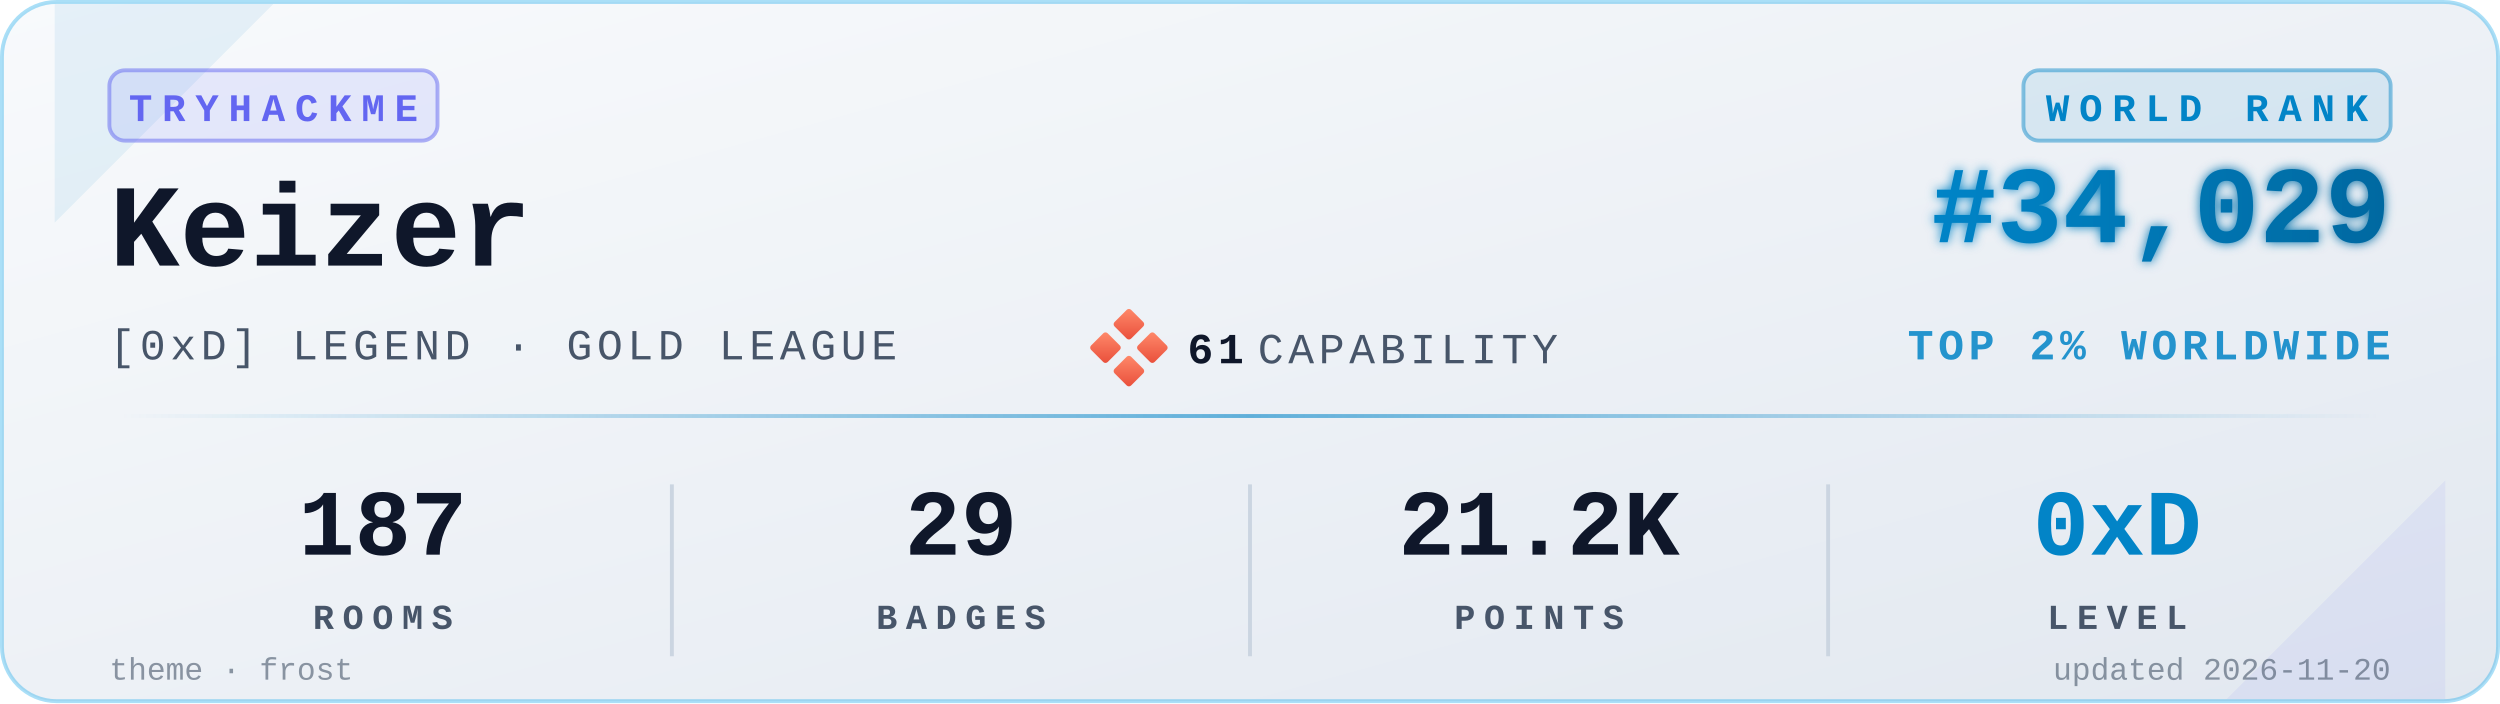
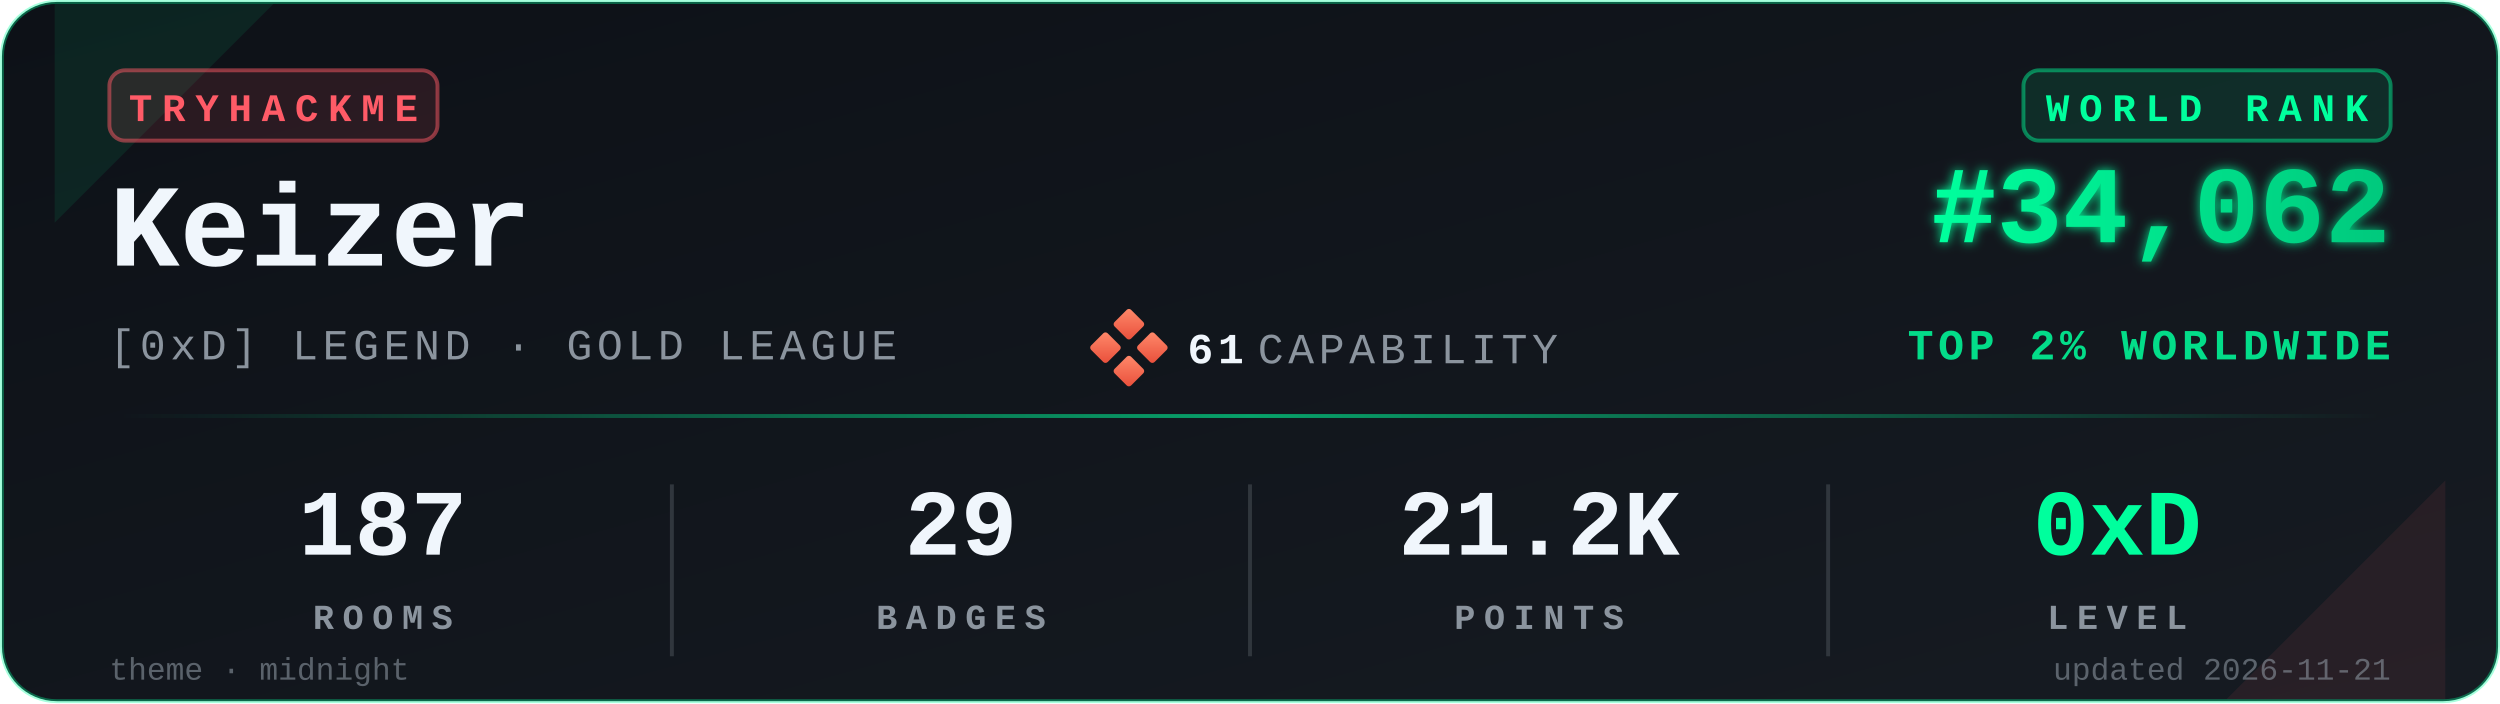
<svg xmlns="http://www.w3.org/2000/svg" viewBox="0 0 640 180" width="640" height="180" role="img" aria-label="TryHackMe stats for Keizer">
  <defs>
    <linearGradient id="bgGrad" x1="0" y1="0" x2="1" y2="1">
-       <stop offset="0%" stop-color="#f8fafc" />
-       <stop offset="100%" stop-color="#e2e8f0" />
+       <stop offset="0%" stop-color="#0d1117" />
+       <stop offset="100%" stop-color="#161b22" />
    </linearGradient>
    <linearGradient id="rankGrad" x1="0" y1="0" x2="1" y2="0">
-       <stop offset="0%" stop-color="#0284C7" />
-       <stop offset="100%" stop-color="#0369A1" />
+       <stop offset="0%" stop-color="#00FF9D" />
+       <stop offset="100%" stop-color="#00C97D" />
    </linearGradient>
    <linearGradient id="accentGrad" x1="0" y1="0" x2="1" y2="0">
-       <stop offset="0%" stop-color="#0284C7" stop-opacity="0" />
-       <stop offset="50%" stop-color="#0284C7" stop-opacity="0.6" />
-       <stop offset="100%" stop-color="#0284C7" stop-opacity="0" />
+       <stop offset="0%" stop-color="#00FF9D" stop-opacity="0" />
+       <stop offset="50%" stop-color="#00FF9D" stop-opacity="0.6" />
+       <stop offset="100%" stop-color="#00FF9D" stop-opacity="0" />
    </linearGradient>
    <linearGradient id="capGrad" x1="0" y1="0" x2="1" y2="1">
      <stop offset="0%" stop-color="#ff8a6b" />
      <stop offset="100%" stop-color="#e94e3a" />
    </linearGradient>
    <filter id="glow" x="-20%" y="-20%" width="140%" height="140%">
      <feGaussianBlur stdDeviation="1.4" result="b" />
      <feMerge>
        <feMergeNode in="b" />
        <feMergeNode in="SourceGraphic" />
      </feMerge>
    </filter>
  </defs>
-   <rect x="0.5" y="0.5" width="639" height="179" rx="14" ry="14" fill="url(#bgGrad)" stroke="#0EA5E9" stroke-opacity="0.35" stroke-width="1" />
-   <path d="M 14,1 L 70,1 L 14,57 Z" fill="#0284C7" opacity="0.08" />
-   <path d="M 626,179 L 570,179 L 626,123 Z" fill="#6366F1" opacity="0.08" />
+   <rect x="0.5" y="0.5" width="639" height="179" rx="14" ry="14" fill="url(#bgGrad)" stroke="#00FF9D" stroke-opacity="0.35" stroke-width="1" />
+   <path d="M 14,1 L 70,1 L 14,57 Z" fill="#00FF9D" opacity="0.08" />
+   <path d="M 626,179 L 570,179 L 626,123 Z" fill="#FF5B67" opacity="0.08" />
  <g transform="translate(28,18)">
-     <rect x="0" y="0" width="84" height="18" rx="4" ry="4" fill="#6366F1" fill-opacity="0.12" stroke="#6366F1" stroke-opacity="0.5" />
-     <text x="42" y="13" fill="#6366F1" font-family="ui-monospace,'SF Mono','Menlo','Cascadia Code','Consolas','Liberation Mono',monospace" font-size="10" font-weight="700" letter-spacing="2.5" text-anchor="middle">TRYHACKME</text>
+     <rect x="0" y="0" width="84" height="18" rx="4" ry="4" fill="#FF5B67" fill-opacity="0.12" stroke="#FF5B67" stroke-opacity="0.5" />
+     <text x="42" y="13" fill="#FF5B67" font-family="ui-monospace,'SF Mono','Menlo','Cascadia Code','Consolas','Liberation Mono',monospace" font-size="10" font-weight="700" letter-spacing="2.5" text-anchor="middle">TRYHACKME</text>
  </g>
-   <text x="28" y="68" fill="#0f172a" font-family="ui-monospace,'SF Mono','Menlo','Cascadia Code','Consolas','Liberation Mono',monospace" font-size="30" font-weight="700">Keizer</text>
-   <text x="28" y="92" fill="#475569" font-family="ui-monospace,'SF Mono','Menlo','Cascadia Code','Consolas','Liberation Mono',monospace" font-size="11" font-weight="500" letter-spacing="1.2">[0xD] LEGEND · GOLD LEAGUE</text>
+   <text x="28" y="68" fill="#f0f6fc" font-family="ui-monospace,'SF Mono','Menlo','Cascadia Code','Consolas','Liberation Mono',monospace" font-size="30" font-weight="700">Keizer</text>
+   <text x="28" y="92" fill="#8b949e" font-family="ui-monospace,'SF Mono','Menlo','Cascadia Code','Consolas','Liberation Mono',monospace" font-size="11" font-weight="500" letter-spacing="1.2">[0xD] LEGEND · GOLD LEAGUE</text>
  <g transform="translate(280,80)">
    <rect x="6" y="0" width="6" height="6" rx="0.8" fill="url(#capGrad)" transform="rotate(45 9 3)" />
    <rect x="0" y="6" width="6" height="6" rx="0.8" fill="url(#capGrad)" transform="rotate(45 3 9)" />
    <rect x="12" y="6" width="6" height="6" rx="0.8" fill="url(#capGrad)" transform="rotate(45 15 9)" />
    <rect x="6" y="12" width="6" height="6" rx="0.8" fill="url(#capGrad)" transform="rotate(45 9 15)" />
-     <text x="24" y="13" fill="#0f172a" font-family="ui-monospace,'SF Mono','Menlo','Cascadia Code','Consolas','Liberation Mono',monospace" font-size="11" font-weight="700" letter-spacing="1.2">61</text>
-     <text x="42" y="13" fill="#475569" font-family="ui-monospace,'SF Mono','Menlo','Cascadia Code','Consolas','Liberation Mono',monospace" font-size="11" font-weight="500" letter-spacing="1.2">CAPABILITY</text>
+     <text x="24" y="13" fill="#f0f6fc" font-family="ui-monospace,'SF Mono','Menlo','Cascadia Code','Consolas','Liberation Mono',monospace" font-size="11" font-weight="700" letter-spacing="1.2">61</text>
+     <text x="42" y="13" fill="#8b949e" font-family="ui-monospace,'SF Mono','Menlo','Cascadia Code','Consolas','Liberation Mono',monospace" font-size="11" font-weight="500" letter-spacing="1.2">CAPABILITY</text>
  </g>
  <g transform="translate(612,18)">
-     <rect x="-94" y="0" width="94" height="18" rx="4" ry="4" fill="#0284C7" fill-opacity="0.10" stroke="#0284C7" stroke-opacity="0.45" />
-     <text x="-47" y="13" fill="#0284C7" font-family="ui-monospace,'SF Mono','Menlo','Cascadia Code','Consolas','Liberation Mono',monospace" font-size="10" font-weight="700" letter-spacing="2.5" text-anchor="middle">WORLD RANK</text>
+     <rect x="-94" y="0" width="94" height="18" rx="4" ry="4" fill="#00FF9D" fill-opacity="0.10" stroke="#00FF9D" stroke-opacity="0.45" />
+     <text x="-47" y="13" fill="#00FF9D" font-family="ui-monospace,'SF Mono','Menlo','Cascadia Code','Consolas','Liberation Mono',monospace" font-size="10" font-weight="700" letter-spacing="2.5" text-anchor="middle">WORLD RANK</text>
  </g>
-   <text x="612" y="62" fill="url(#rankGrad)" font-family="ui-monospace,'SF Mono','Menlo','Cascadia Code','Consolas','Liberation Mono',monospace" font-size="28" font-weight="700" text-anchor="end" filter="url(#glow)">#34,029</text>
-   <text x="612" y="92" fill="#0284C7" fill-opacity="0.85" font-family="ui-monospace,'SF Mono','Menlo','Cascadia Code','Consolas','Liberation Mono',monospace" font-size="11" font-weight="600" letter-spacing="1.2" text-anchor="end">TOP 2% WORLDWIDE</text>
+   <text x="612" y="62" fill="url(#rankGrad)" font-family="ui-monospace,'SF Mono','Menlo','Cascadia Code','Consolas','Liberation Mono',monospace" font-size="28" font-weight="700" text-anchor="end" filter="url(#glow)">#34,062</text>
+   <text x="612" y="92" fill="#00FF9D" fill-opacity="0.85" font-family="ui-monospace,'SF Mono','Menlo','Cascadia Code','Consolas','Liberation Mono',monospace" font-size="11" font-weight="600" letter-spacing="1.2" text-anchor="end">TOP 2% WORLDWIDE</text>
  <rect x="28" y="106" width="584" height="1" fill="url(#accentGrad)" />
  <g font-family="ui-monospace,'SF Mono','Menlo','Cascadia Code','Consolas','Liberation Mono',monospace" text-anchor="middle">
-     <text x="98" y="142" fill="#0f172a" font-size="24" font-weight="700">187</text>
-     <text x="98" y="161" fill="#475569" font-size="9" font-weight="600" letter-spacing="2.2">ROOMS</text>
-     <text x="246" y="142" fill="#0f172a" font-size="24" font-weight="700">29</text>
-     <text x="246" y="161" fill="#475569" font-size="9" font-weight="600" letter-spacing="2.2">BADGES</text>
-     <text x="394" y="142" fill="#0f172a" font-size="24" font-weight="700">21.2K</text>
-     <text x="394" y="161" fill="#475569" font-size="9" font-weight="600" letter-spacing="2.2">POINTS</text>
-     <text x="542" y="142" fill="#0284C7" font-size="24" font-weight="700">0xD</text>
-     <text x="542" y="161" fill="#475569" font-size="9" font-weight="600" letter-spacing="2.2">LEVEL</text>
+     <text x="98" y="142" fill="#f0f6fc" font-size="24" font-weight="700">187</text>
+     <text x="98" y="161" fill="#8b949e" font-size="9" font-weight="600" letter-spacing="2.2">ROOMS</text>
+     <text x="246" y="142" fill="#f0f6fc" font-size="24" font-weight="700">29</text>
+     <text x="246" y="161" fill="#8b949e" font-size="9" font-weight="600" letter-spacing="2.2">BADGES</text>
+     <text x="394" y="142" fill="#f0f6fc" font-size="24" font-weight="700">21.2K</text>
+     <text x="394" y="161" fill="#8b949e" font-size="9" font-weight="600" letter-spacing="2.2">POINTS</text>
+     <text x="542" y="142" fill="#00FF9D" font-size="24" font-weight="700">0xD</text>
+     <text x="542" y="161" fill="#8b949e" font-size="9" font-weight="600" letter-spacing="2.2">LEVEL</text>
  </g>
-   <line x1="172" y1="124" x2="172" y2="168" stroke="#cbd5e1" stroke-width="1" />
-   <line x1="320" y1="124" x2="320" y2="168" stroke="#cbd5e1" stroke-width="1" />
-   <line x1="468" y1="124" x2="468" y2="168" stroke="#cbd5e1" stroke-width="1" />
-   <text x="28" y="174" fill="#475569" fill-opacity="0.6" font-family="ui-monospace,'SF Mono','Menlo','Cascadia Code','Consolas','Liberation Mono',monospace" font-size="8" font-weight="500">theme · frost</text>
-   <text x="612" y="174" fill="#475569" fill-opacity="0.6" font-family="ui-monospace,'SF Mono','Menlo','Cascadia Code','Consolas','Liberation Mono',monospace" font-size="8" font-weight="500" text-anchor="end">updated 2026-11-20</text>
+   <line x1="172" y1="124" x2="172" y2="168" stroke="#30363d" stroke-width="1" />
+   <line x1="320" y1="124" x2="320" y2="168" stroke="#30363d" stroke-width="1" />
+   <line x1="468" y1="124" x2="468" y2="168" stroke="#30363d" stroke-width="1" />
+   <text x="28" y="174" fill="#8b949e" fill-opacity="0.6" font-family="ui-monospace,'SF Mono','Menlo','Cascadia Code','Consolas','Liberation Mono',monospace" font-size="8" font-weight="500">theme · midnight</text>
+   <text x="612" y="174" fill="#8b949e" fill-opacity="0.6" font-family="ui-monospace,'SF Mono','Menlo','Cascadia Code','Consolas','Liberation Mono',monospace" font-size="8" font-weight="500" text-anchor="end">updated 2026-11-21</text>
</svg>
